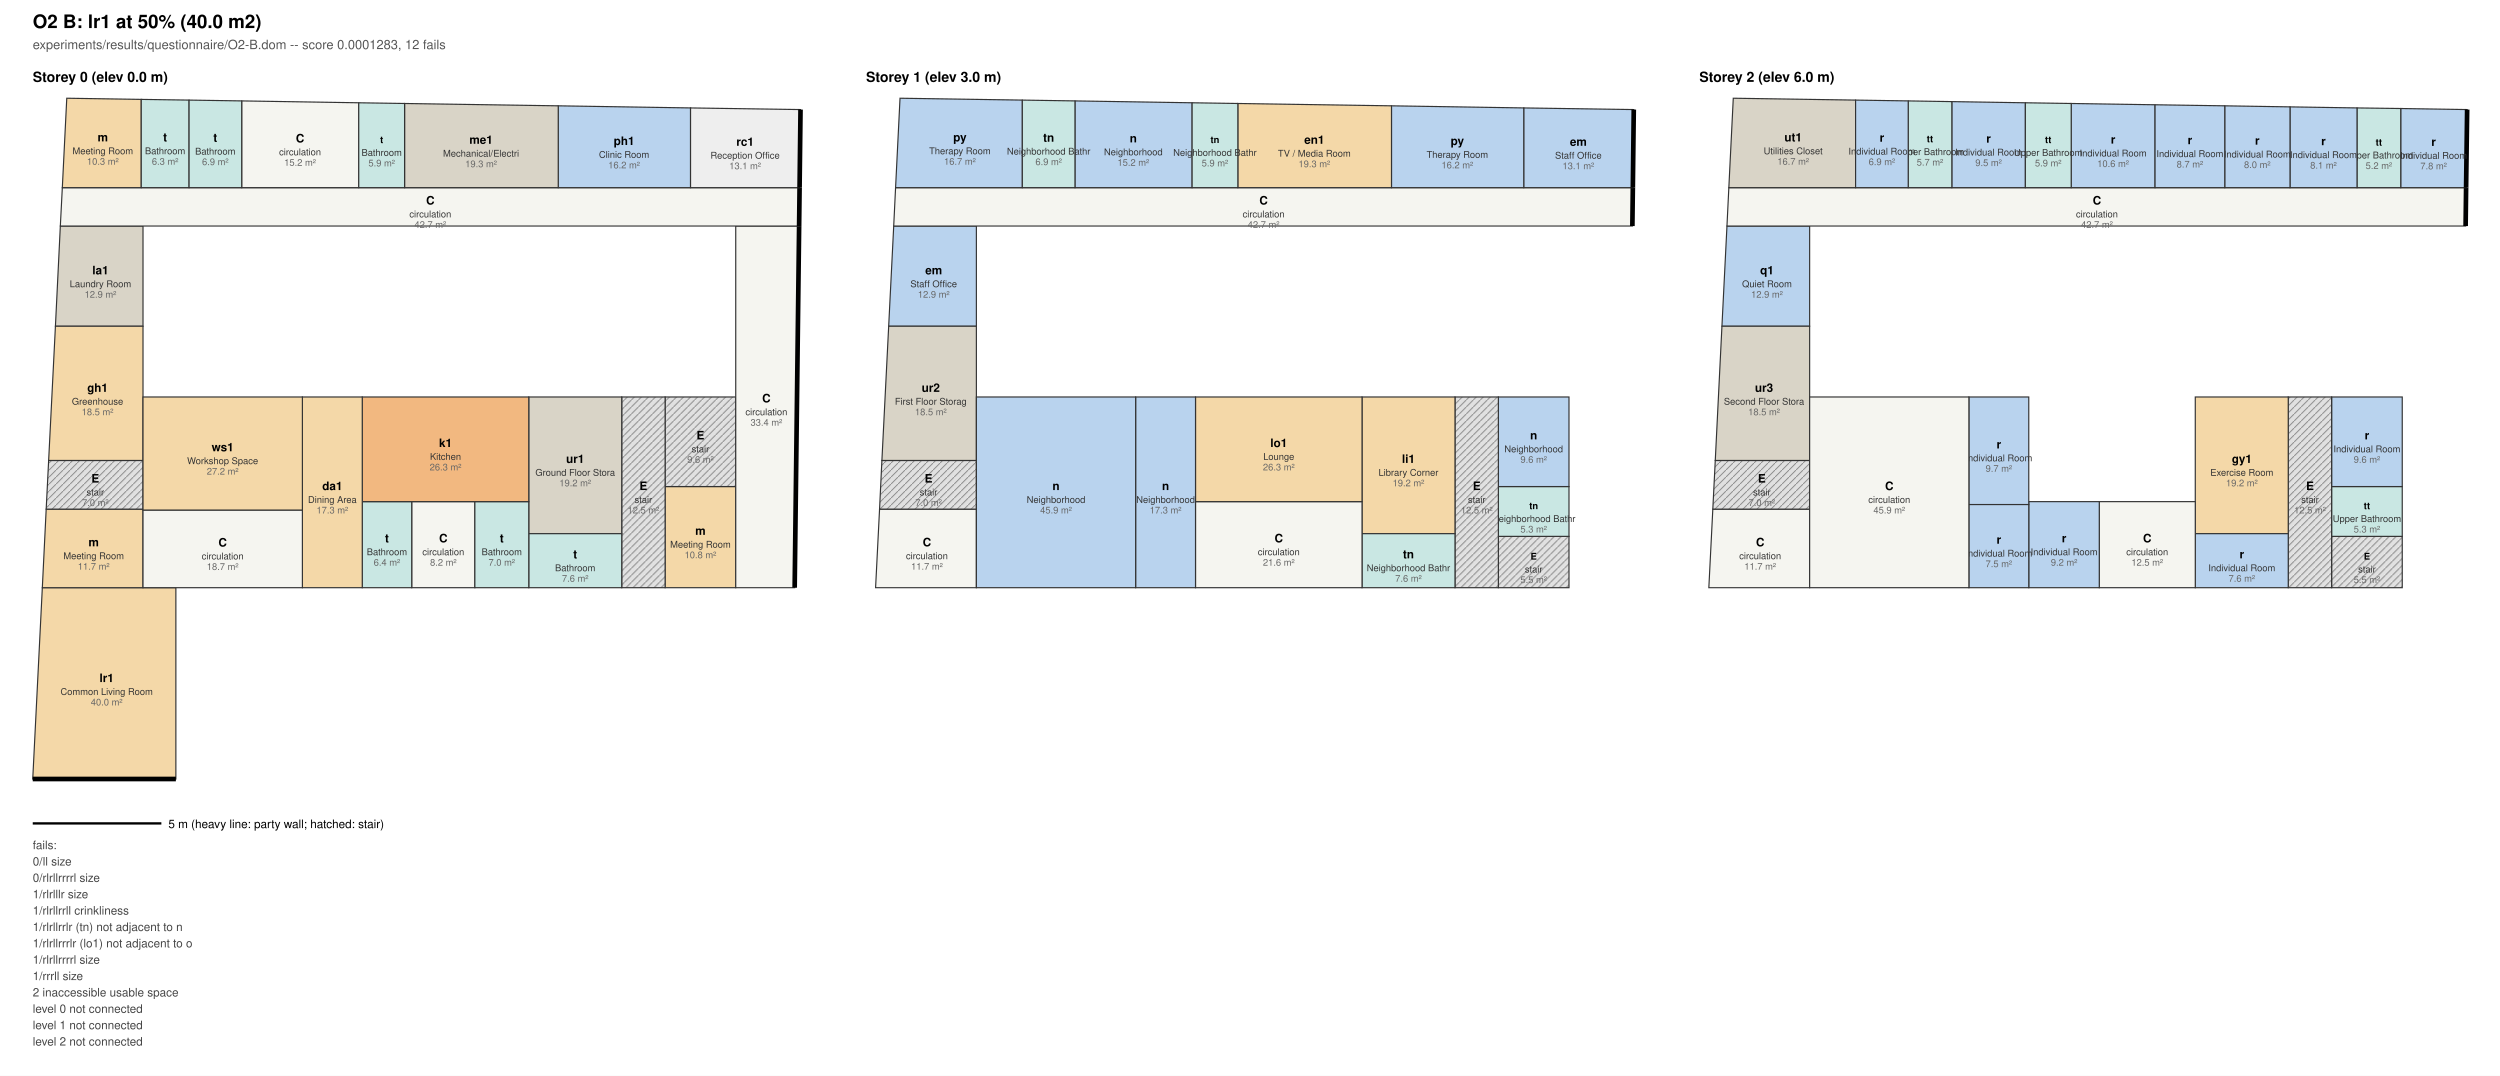
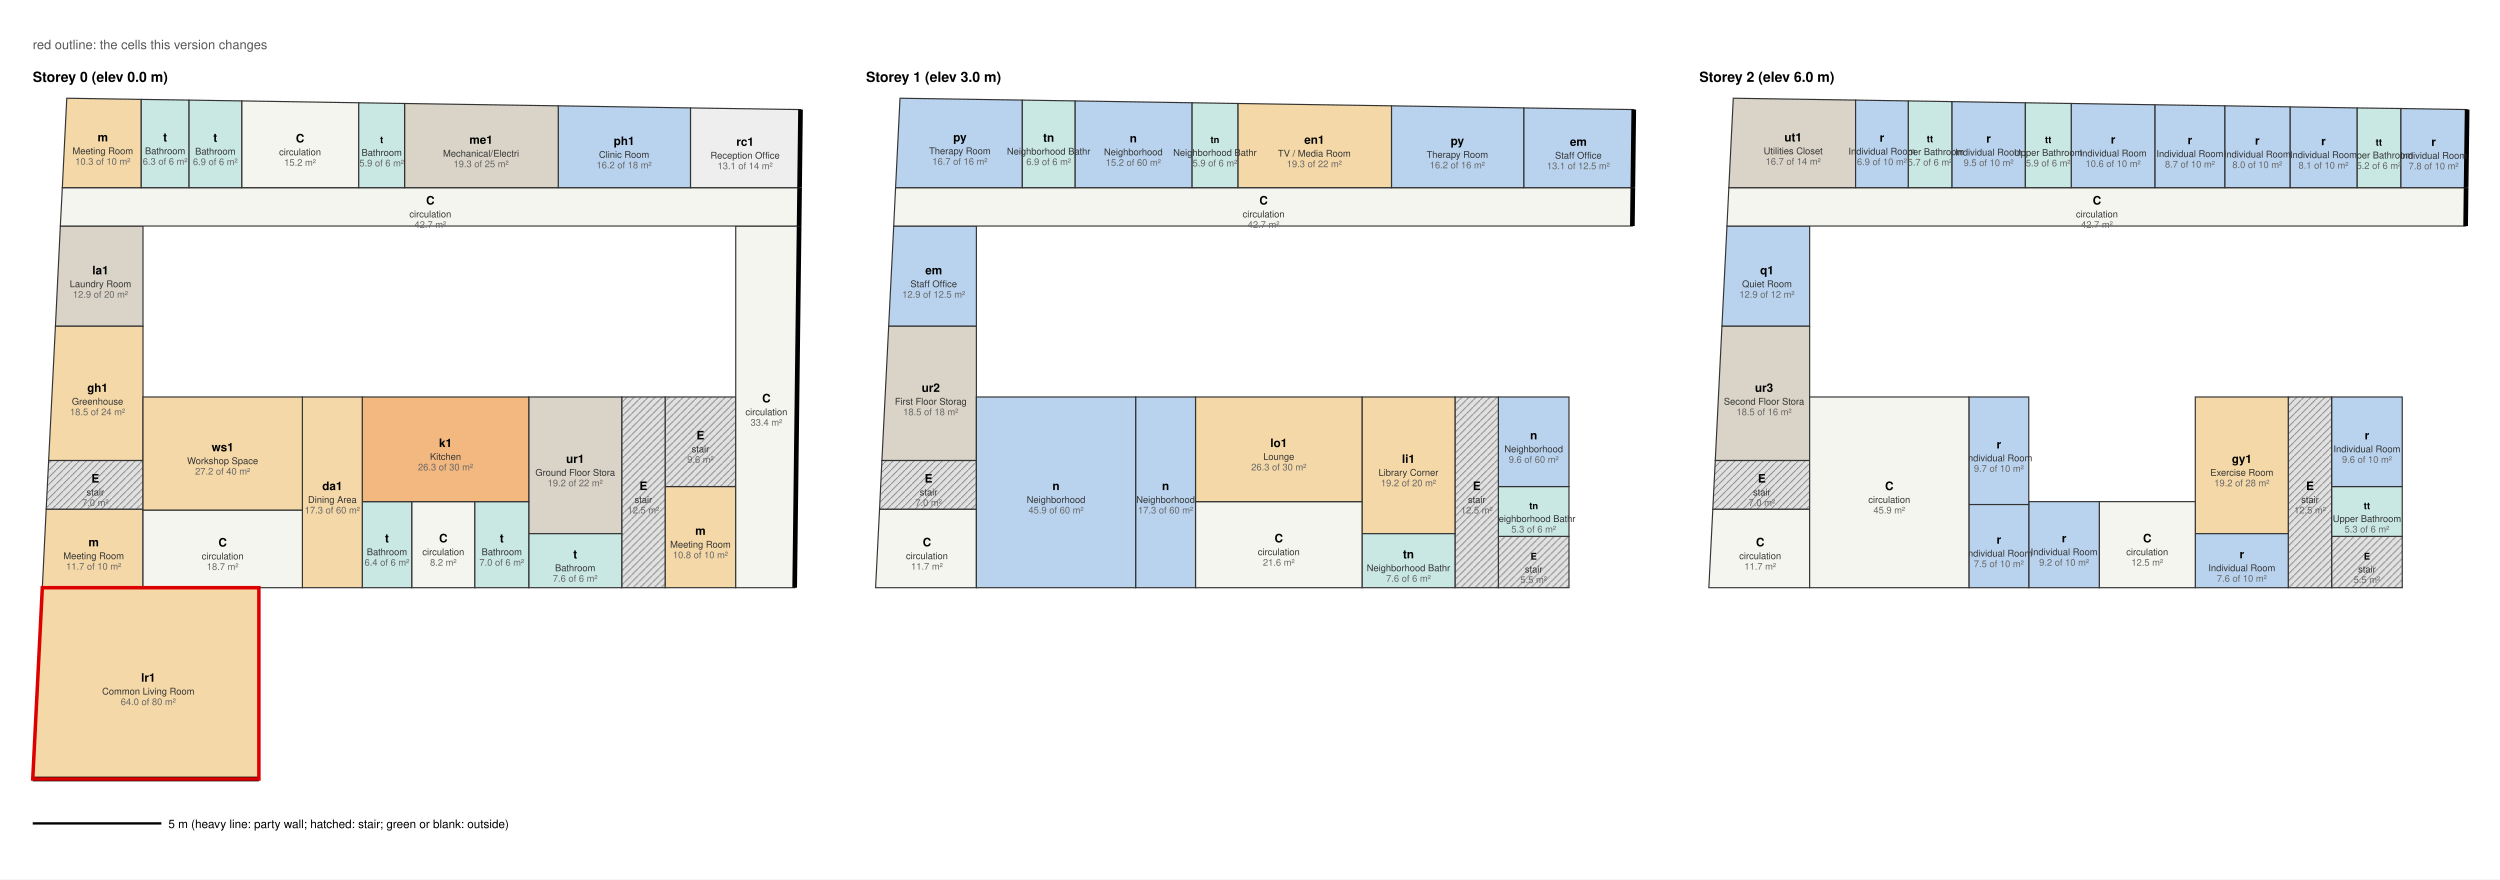
- <svg xmlns="http://www.w3.org/2000/svg" width="2138" height="920" viewBox="0 0 2138 920" font-family="Helvetica, Arial, sans-serif">
+ <svg xmlns="http://www.w3.org/2000/svg" width="2138" height="752" viewBox="0 0 2138 752" font-family="Helvetica, Arial, sans-serif">
  <defs>
    <pattern id="stair" width="6" height="6" patternUnits="userSpaceOnUse">
      <rect width="6" height="6" fill="#e0e0e0" />
      <path d="M0 6L6 0" stroke="#888" stroke-width="0.8" />
    </pattern>
  </defs>
  <rect width="100%" height="100%" fill="white" />
-   <text x="28.0" y="24" font-size="16" font-weight="bold">O2 B: lr1 at 50% (40.0 m2)</text>
-   <text x="28.0" y="42" font-size="11" fill="#555">experiments/results/questionnaire/O2-B.dom -- score 0.0001283, 12 fails</text>
+   <text x="28.0" y="24" font-size="16" font-weight="bold" />
+   <text x="28.0" y="42" font-size="11" fill="#555">red outline: the cells this version changes</text>
  <text x="28.0" y="70.0" font-size="12" font-weight="bold">Storey 0 (elev 0.0 m)</text>
-   <polygon points="28.0,666.2 150.4,666.2 150.4,502.6 36.2,502.6" fill="#f4d8a8" stroke="#333" stroke-width="1" />
-   <line x1="28.0" y1="666.2" x2="150.4" y2="666.2" stroke="#000" stroke-width="4" />
-   <text x="91.2" y="583.3" font-size="10" text-anchor="middle" font-weight="bold">lr1</text>
-   <text x="91.2" y="594.3" font-size="8" text-anchor="middle" fill="#333">Common Living Room</text>
-   <text x="91.2" y="603.3" font-size="8" text-anchor="middle" fill="#666">40.0 m²</text>
+   <polygon points="28.0,666.2 221.4,666.2 221.4,502.6 36.2,502.6" fill="#f4d8a8" stroke="#333" stroke-width="1" />
+   <line x1="28.0" y1="666.2" x2="221.4" y2="666.2" stroke="#000" stroke-width="4" />
+   <text x="126.8" y="583.0" font-size="10" text-anchor="middle" font-weight="bold">lr1</text>
+   <text x="126.8" y="594.0" font-size="8" text-anchor="middle" fill="#333">Common Living Room</text>
+   <text x="126.8" y="603.0" font-size="8" text-anchor="middle" fill="#666">64.0 of 80 m²</text>
  <polygon points="122.3,502.6 122.3,435.4 39.5,435.4 36.2,502.6" fill="#f4d8a8" stroke="#333" stroke-width="1" />
  <text x="80.1" y="467.2" font-size="10" text-anchor="middle" font-weight="bold">m</text>
  <text x="80.1" y="478.2" font-size="8" text-anchor="middle" fill="#333">Meeting Room</text>
-   <text x="80.1" y="487.2" font-size="8" text-anchor="middle" fill="#666">11.7 m²</text>
+   <text x="80.1" y="487.2" font-size="8" text-anchor="middle" fill="#666">11.7 of 10 m²</text>
  <polygon points="122.3,435.4 122.3,393.8 41.6,393.8 39.5,435.4" fill="url(#stair)" stroke="#333" stroke-width="1" />
  <text x="81.5" y="412.7" font-size="10" text-anchor="middle" font-weight="bold">E</text>
  <text x="81.5" y="423.7" font-size="8" text-anchor="middle" fill="#333">stair</text>
  <text x="81.5" y="432.7" font-size="8" text-anchor="middle" fill="#666">7.0 m²</text>
  <polygon points="51.6,193.3 47.4,279.0 122.3,279.0 122.3,193.3" fill="#d9d4c7" stroke="#333" stroke-width="1" />
  <text x="85.9" y="234.6" font-size="10" text-anchor="middle" font-weight="bold">la1</text>
  <text x="85.9" y="245.6" font-size="8" text-anchor="middle" fill="#333">Laundry Room</text>
-   <text x="85.9" y="254.6" font-size="8" text-anchor="middle" fill="#666">12.9 m²</text>
+   <text x="85.9" y="254.6" font-size="8" text-anchor="middle" fill="#666">12.9 of 20 m²</text>
  <polygon points="47.4,279.0 41.6,393.8 122.3,393.8 122.3,279.0" fill="#f4d8a8" stroke="#333" stroke-width="1" />
  <text x="83.4" y="335.1" font-size="10" text-anchor="middle" font-weight="bold">gh1</text>
  <text x="83.4" y="346.1" font-size="8" text-anchor="middle" fill="#333">Greenhouse</text>
-   <text x="83.4" y="355.1" font-size="8" text-anchor="middle" fill="#666">18.5 m²</text>
+   <text x="83.4" y="355.1" font-size="8" text-anchor="middle" fill="#666">18.5 of 24 m²</text>
  <polygon points="629.2,502.6 629.2,416.1 568.8,416.1 568.8,502.6" fill="#f4d8a8" stroke="#333" stroke-width="1" />
  <text x="599.0" y="457.4" font-size="10" text-anchor="middle" font-weight="bold">m</text>
  <text x="599.0" y="468.4" font-size="8" text-anchor="middle" fill="#333">Meeting Room</text>
-   <text x="599.0" y="477.4" font-size="8" text-anchor="middle" fill="#666">10.8 m²</text>
+   <text x="599.0" y="477.4" font-size="8" text-anchor="middle" fill="#666">10.8 of 10 m²</text>
  <polygon points="629.2,416.1 629.2,339.5 568.8,339.5 568.8,416.1" fill="url(#stair)" stroke="#333" stroke-width="1" />
  <text x="599.0" y="375.8" font-size="10" text-anchor="middle" font-weight="bold">E</text>
  <text x="599.0" y="386.8" font-size="8" text-anchor="middle" fill="#333">stair</text>
  <text x="599.0" y="395.8" font-size="8" text-anchor="middle" fill="#666">9.6 m²</text>
  <polygon points="568.8,339.5 531.7,339.5 531.7,502.6 568.8,502.6" fill="url(#stair)" stroke="#333" stroke-width="1" />
  <text x="550.2" y="419.1" font-size="10" text-anchor="middle" font-weight="bold">E</text>
  <text x="550.2" y="430.1" font-size="8" text-anchor="middle" fill="#333">stair</text>
  <text x="550.2" y="439.1" font-size="8" text-anchor="middle" fill="#666">12.5 m²</text>
  <polygon points="452.2,339.5 452.2,456.4 531.7,456.4 531.7,339.5" fill="#d9d4c7" stroke="#333" stroke-width="1" />
  <text x="491.9" y="395.9" font-size="10" text-anchor="middle" font-weight="bold">ur1</text>
  <text x="491.9" y="406.9" font-size="8" text-anchor="middle" fill="#333">Ground Floor Stora</text>
-   <text x="491.9" y="415.9" font-size="8" text-anchor="middle" fill="#666">19.2 m²</text>
+   <text x="491.9" y="415.9" font-size="8" text-anchor="middle" fill="#666">19.2 of 22 m²</text>
  <polygon points="452.2,502.6 531.7,502.6 531.7,456.4 452.2,456.4" fill="#c9e7e3" stroke="#333" stroke-width="1" />
  <text x="491.9" y="477.5" font-size="10" text-anchor="middle" font-weight="bold">t</text>
  <text x="491.9" y="488.5" font-size="8" text-anchor="middle" fill="#333">Bathroom</text>
-   <text x="491.9" y="497.5" font-size="8" text-anchor="middle" fill="#666">7.6 m²</text>
+   <text x="491.9" y="497.5" font-size="8" text-anchor="middle" fill="#666">7.6 of 6 m²</text>
  <polygon points="352.1,502.6 406.1,502.6 406.1,429.0 352.1,429.0" fill="#f5f5f0" stroke="#333" stroke-width="1" />
  <text x="379.1" y="463.8" font-size="10" text-anchor="middle" font-weight="bold">C</text>
  <text x="379.1" y="474.8" font-size="8" text-anchor="middle" fill="#333">circulation</text>
  <text x="379.1" y="483.8" font-size="8" text-anchor="middle" fill="#666">8.2 m²</text>
  <polygon points="406.1,502.6 452.2,502.6 452.2,429.0 406.1,429.0" fill="#c9e7e3" stroke="#333" stroke-width="1" />
  <text x="429.1" y="463.8" font-size="10" text-anchor="middle" font-weight="bold">t</text>
  <text x="429.1" y="474.8" font-size="8" text-anchor="middle" fill="#333">Bathroom</text>
-   <text x="429.1" y="483.8" font-size="8" text-anchor="middle" fill="#666">7.0 m²</text>
+   <text x="429.1" y="483.8" font-size="8" text-anchor="middle" fill="#666">7.0 of 6 m²</text>
  <polygon points="309.8,429.0 309.8,502.6 352.1,502.6 352.1,429.0" fill="#c9e7e3" stroke="#333" stroke-width="1" />
  <text x="330.9" y="463.8" font-size="10" text-anchor="middle" font-weight="bold">t</text>
  <text x="330.9" y="474.8" font-size="8" text-anchor="middle" fill="#333">Bathroom</text>
-   <text x="330.9" y="483.8" font-size="8" text-anchor="middle" fill="#666">6.4 m²</text>
+   <text x="330.9" y="483.8" font-size="8" text-anchor="middle" fill="#666">6.4 of 6 m²</text>
  <polygon points="452.2,429.0 452.2,339.5 309.8,339.5 309.8,429.0" fill="#f2b880" stroke="#333" stroke-width="1" />
  <text x="381.0" y="382.3" font-size="10" text-anchor="middle" font-weight="bold">k1</text>
  <text x="381.0" y="393.3" font-size="8" text-anchor="middle" fill="#333">Kitchen</text>
-   <text x="381.0" y="402.3" font-size="8" text-anchor="middle" fill="#666">26.3 m²</text>
+   <text x="381.0" y="402.3" font-size="8" text-anchor="middle" fill="#666">26.3 of 30 m²</text>
  <polygon points="258.6,339.5 258.6,502.6 309.8,502.6 309.8,339.5" fill="#f4d8a8" stroke="#333" stroke-width="1" />
  <text x="284.2" y="419.1" font-size="10" text-anchor="middle" font-weight="bold">da1</text>
  <text x="284.2" y="430.1" font-size="8" text-anchor="middle" fill="#333">Dining Area</text>
-   <text x="284.2" y="439.1" font-size="8" text-anchor="middle" fill="#666">17.3 m²</text>
+   <text x="284.2" y="439.1" font-size="8" text-anchor="middle" fill="#666">17.3 of 60 m²</text>
  <polygon points="258.6,502.6 258.6,436.2 122.3,436.2 122.3,502.6" fill="#f5f5f0" stroke="#333" stroke-width="1" />
  <text x="190.4" y="467.4" font-size="10" text-anchor="middle" font-weight="bold">C</text>
  <text x="190.4" y="478.4" font-size="8" text-anchor="middle" fill="#333">circulation</text>
  <text x="190.4" y="487.4" font-size="8" text-anchor="middle" fill="#666">18.7 m²</text>
  <polygon points="258.6,436.2 258.6,339.5 122.3,339.5 122.3,436.2" fill="#f4d8a8" stroke="#333" stroke-width="1" />
  <text x="190.4" y="385.9" font-size="10" text-anchor="middle" font-weight="bold">ws1</text>
  <text x="190.4" y="396.9" font-size="8" text-anchor="middle" fill="#333">Workshop Space</text>
-   <text x="190.4" y="405.9" font-size="8" text-anchor="middle" fill="#666">27.2 m²</text>
+   <text x="190.4" y="405.9" font-size="8" text-anchor="middle" fill="#666">27.2 of 40 m²</text>
  <polygon points="629.2,502.6 679.6,502.6 683.4,193.3 629.2,193.3" fill="#f5f5f0" stroke="#333" stroke-width="1" />
  <line x1="679.6" y1="502.6" x2="683.4" y2="193.3" stroke="#000" stroke-width="4" />
  <text x="655.4" y="344.1" font-size="10" text-anchor="middle" font-weight="bold">C</text>
  <text x="655.4" y="355.1" font-size="8" text-anchor="middle" fill="#333">circulation</text>
  <text x="655.4" y="364.1" font-size="8" text-anchor="middle" fill="#666">33.4 m²</text>
  <polygon points="683.4,193.3 683.8,160.5 53.3,160.5 51.6,193.3" fill="#f5f5f0" stroke="#333" stroke-width="1" />
  <line x1="683.4" y1="193.3" x2="683.8" y2="160.5" stroke="#000" stroke-width="4" />
  <text x="368.0" y="174.9" font-size="10" text-anchor="middle" font-weight="bold">C</text>
  <text x="368.0" y="185.9" font-size="8" text-anchor="middle" fill="#333">circulation</text>
  <text x="368.0" y="194.9" font-size="8" text-anchor="middle" fill="#666">42.7 m²</text>
  <polygon points="306.8,87.9 206.7,86.3 206.7,160.5 306.8,160.5" fill="#f5f5f0" stroke="#333" stroke-width="1" />
  <text x="256.6" y="121.8" font-size="10" text-anchor="middle" font-weight="bold">C</text>
  <text x="256.6" y="132.8" font-size="8" text-anchor="middle" fill="#333">circulation</text>
  <text x="256.6" y="141.8" font-size="8" text-anchor="middle" fill="#666">15.2 m²</text>
  <polygon points="53.3,160.5 120.8,160.5 120.8,85.0 57.1,84.0" fill="#f4d8a8" stroke="#333" stroke-width="1" />
  <text x="87.9" y="120.9" font-size="10" text-anchor="middle" font-weight="bold">m</text>
  <text x="87.9" y="131.9" font-size="8" text-anchor="middle" fill="#333">Meeting Room</text>
-   <text x="87.9" y="140.9" font-size="8" text-anchor="middle" fill="#666">10.3 m²</text>
+   <text x="87.9" y="140.9" font-size="8" text-anchor="middle" fill="#666">10.3 of 10 m²</text>
  <polygon points="120.8,160.5 161.7,160.5 161.7,85.6 120.8,85.0" fill="#c9e7e3" stroke="#333" stroke-width="1" />
  <text x="141.2" y="120.9" font-size="10" text-anchor="middle" font-weight="bold">t</text>
  <text x="141.2" y="131.9" font-size="8" text-anchor="middle" fill="#333">Bathroom</text>
-   <text x="141.2" y="140.9" font-size="8" text-anchor="middle" fill="#666">6.3 m²</text>
+   <text x="141.2" y="140.9" font-size="8" text-anchor="middle" fill="#666">6.3 of 6 m²</text>
  <polygon points="161.7,160.5 206.7,160.5 206.7,86.3 161.7,85.6" fill="#c9e7e3" stroke="#333" stroke-width="1" />
  <text x="184.1" y="121.2" font-size="10" text-anchor="middle" font-weight="bold">t</text>
  <text x="184.1" y="132.2" font-size="8" text-anchor="middle" fill="#333">Bathroom</text>
-   <text x="184.1" y="141.2" font-size="8" text-anchor="middle" fill="#666">6.9 m²</text>
+   <text x="184.1" y="141.2" font-size="8" text-anchor="middle" fill="#666">6.9 of 6 m²</text>
  <polygon points="684.6,93.7 590.5,92.3 590.5,160.5 683.8,160.5" fill="#eeeeee" stroke="#333" stroke-width="1" />
  <line x1="683.8" y1="160.5" x2="684.6" y2="93.7" stroke="#000" stroke-width="4" />
  <text x="637.2" y="124.7" font-size="10" text-anchor="middle" font-weight="bold">rc1</text>
  <text x="637.2" y="135.7" font-size="8" text-anchor="middle" fill="#333">Reception Office</text>
-   <text x="637.2" y="144.7" font-size="8" text-anchor="middle" fill="#666">13.1 m²</text>
+   <text x="637.2" y="144.7" font-size="8" text-anchor="middle" fill="#666">13.1 of 14 m²</text>
  <polygon points="590.5,92.3 477.4,90.5 477.4,160.5 590.5,160.5" fill="#b9d3ee" stroke="#333" stroke-width="1" />
  <text x="533.7" y="124.0" font-size="10" text-anchor="middle" font-weight="bold">ph1</text>
  <text x="533.7" y="135.0" font-size="8" text-anchor="middle" fill="#333">Clinic Room</text>
-   <text x="533.7" y="144.0" font-size="8" text-anchor="middle" fill="#666">16.2 m²</text>
+   <text x="533.7" y="144.0" font-size="8" text-anchor="middle" fill="#666">16.2 of 18 m²</text>
  <polygon points="346.0,160.5 477.4,160.5 477.4,90.5 346.0,88.5" fill="#d9d4c7" stroke="#333" stroke-width="1" />
  <text x="411.4" y="123.0" font-size="10" text-anchor="middle" font-weight="bold">me1</text>
  <text x="411.4" y="134.0" font-size="8" text-anchor="middle" fill="#333">Mechanical/Electri</text>
-   <text x="411.4" y="143.0" font-size="8" text-anchor="middle" fill="#666">19.3 m²</text>
+   <text x="411.4" y="143.0" font-size="8" text-anchor="middle" fill="#666">19.3 of 25 m²</text>
  <polygon points="346.0,88.5 306.8,87.9 306.8,160.5 346.0,160.5" fill="#c9e7e3" stroke="#333" stroke-width="1" />
  <text x="326.4" y="122.3" font-size="8" text-anchor="middle" font-weight="bold">t</text>
  <text x="326.4" y="133.3" font-size="8" text-anchor="middle" fill="#333">Bathroom</text>
-   <text x="326.4" y="142.3" font-size="8" text-anchor="middle" fill="#666">5.9 m²</text>
+   <text x="326.4" y="142.3" font-size="8" text-anchor="middle" fill="#666">5.9 of 6 m²</text>
  <text x="740.617" y="70.0" font-size="12" font-weight="bold">Storey 1 (elev 3.0 m)</text>
  <polygon points="835.0,502.6 835.0,435.4 752.2,435.4 748.8,502.6" fill="#f5f5f0" stroke="#333" stroke-width="1" />
  <text x="792.7" y="467.2" font-size="10" text-anchor="middle" font-weight="bold">C</text>
  <text x="792.7" y="478.2" font-size="8" text-anchor="middle" fill="#333">circulation</text>
  <text x="792.7" y="487.2" font-size="8" text-anchor="middle" fill="#666">11.7 m²</text>
  <polygon points="835.0,435.4 835.0,393.8 754.2,393.8 752.2,435.4" fill="url(#stair)" stroke="#333" stroke-width="1" />
  <text x="794.1" y="412.7" font-size="10" text-anchor="middle" font-weight="bold">E</text>
  <text x="794.1" y="423.7" font-size="8" text-anchor="middle" fill="#333">stair</text>
  <text x="794.1" y="432.7" font-size="8" text-anchor="middle" fill="#666">7.0 m²</text>
  <polygon points="764.3,193.3 760.0,279.0 835.0,279.0 835.0,193.3" fill="#b9d3ee" stroke="#333" stroke-width="1" />
  <text x="798.5" y="234.6" font-size="10" text-anchor="middle" font-weight="bold">em</text>
  <text x="798.5" y="245.6" font-size="8" text-anchor="middle" fill="#333">Staff Office</text>
-   <text x="798.5" y="254.6" font-size="8" text-anchor="middle" fill="#666">12.9 m²</text>
+   <text x="798.5" y="254.6" font-size="8" text-anchor="middle" fill="#666">12.9 of 12.5 m²</text>
  <polygon points="760.0,279.0 754.2,393.8 835.0,393.8 835.0,279.0" fill="#d9d4c7" stroke="#333" stroke-width="1" />
  <text x="796.0" y="335.1" font-size="10" text-anchor="middle" font-weight="bold">ur2</text>
  <text x="796.0" y="346.1" font-size="8" text-anchor="middle" fill="#333">First Floor Storag</text>
-   <text x="796.0" y="355.1" font-size="8" text-anchor="middle" fill="#666">18.5 m²</text>
+   <text x="796.0" y="355.1" font-size="8" text-anchor="middle" fill="#666">18.5 of 18 m²</text>
  <polygon points="1341.8,502.6 1341.8,458.7 1281.4,458.7 1281.4,502.6" fill="url(#stair)" stroke="#333" stroke-width="1" />
  <text x="1311.6" y="478.6" font-size="8" text-anchor="middle" font-weight="bold">E</text>
  <text x="1311.6" y="489.6" font-size="8" text-anchor="middle" fill="#333">stair</text>
  <text x="1311.6" y="498.6" font-size="8" text-anchor="middle" fill="#666">5.5 m²</text>
  <polygon points="1341.8,458.7 1341.8,416.1 1281.4,416.1 1281.4,458.7" fill="#c9e7e3" stroke="#333" stroke-width="1" />
  <text x="1311.6" y="435.4" font-size="8" text-anchor="middle" font-weight="bold">tn</text>
  <text x="1311.6" y="446.4" font-size="8" text-anchor="middle" fill="#333">Neighborhood Bathr</text>
-   <text x="1311.6" y="455.4" font-size="8" text-anchor="middle" fill="#666">5.3 m²</text>
+   <text x="1311.6" y="455.4" font-size="8" text-anchor="middle" fill="#666">5.3 of 6 m²</text>
  <polygon points="1341.8,416.1 1341.8,339.5 1281.4,339.5 1281.4,416.1" fill="#b9d3ee" stroke="#333" stroke-width="1" />
  <text x="1311.6" y="375.8" font-size="10" text-anchor="middle" font-weight="bold">n</text>
  <text x="1311.6" y="386.8" font-size="8" text-anchor="middle" fill="#333">Neighborhood</text>
-   <text x="1311.6" y="395.8" font-size="8" text-anchor="middle" fill="#666">9.6 m²</text>
+   <text x="1311.6" y="395.8" font-size="8" text-anchor="middle" fill="#666">9.6 of 60 m²</text>
  <polygon points="1281.4,339.5 1244.3,339.5 1244.3,502.6 1281.4,502.6" fill="url(#stair)" stroke="#333" stroke-width="1" />
  <text x="1262.9" y="419.1" font-size="10" text-anchor="middle" font-weight="bold">E</text>
  <text x="1262.9" y="430.1" font-size="8" text-anchor="middle" fill="#333">stair</text>
  <text x="1262.9" y="439.1" font-size="8" text-anchor="middle" fill="#666">12.5 m²</text>
  <polygon points="1164.8,339.5 1164.8,456.4 1244.3,456.4 1244.3,339.5" fill="#f4d8a8" stroke="#333" stroke-width="1" />
  <text x="1204.5" y="395.9" font-size="10" text-anchor="middle" font-weight="bold">li1</text>
  <text x="1204.5" y="406.9" font-size="8" text-anchor="middle" fill="#333">Library Corner</text>
-   <text x="1204.5" y="415.9" font-size="8" text-anchor="middle" fill="#666">19.2 m²</text>
+   <text x="1204.5" y="415.9" font-size="8" text-anchor="middle" fill="#666">19.2 of 20 m²</text>
  <polygon points="1164.8,502.6 1244.3,502.6 1244.3,456.4 1164.8,456.4" fill="#c9e7e3" stroke="#333" stroke-width="1" />
  <text x="1204.5" y="477.5" font-size="10" text-anchor="middle" font-weight="bold">tn</text>
  <text x="1204.5" y="488.5" font-size="8" text-anchor="middle" fill="#333">Neighborhood Bathr</text>
-   <text x="1204.5" y="497.5" font-size="8" text-anchor="middle" fill="#666">7.6 m²</text>
+   <text x="1204.5" y="497.5" font-size="8" text-anchor="middle" fill="#666">7.6 of 6 m²</text>
  <polygon points="1164.8,429.0 1022.4,429.0 1022.4,502.6 1164.8,502.6" fill="#f5f5f0" stroke="#333" stroke-width="1" />
  <text x="1093.6" y="463.8" font-size="10" text-anchor="middle" font-weight="bold">C</text>
  <text x="1093.6" y="474.8" font-size="8" text-anchor="middle" fill="#333">circulation</text>
  <text x="1093.6" y="483.8" font-size="8" text-anchor="middle" fill="#666">21.6 m²</text>
  <polygon points="1164.8,429.0 1164.8,339.5 1022.4,339.5 1022.4,429.0" fill="#f4d8a8" stroke="#333" stroke-width="1" />
  <text x="1093.6" y="382.3" font-size="10" text-anchor="middle" font-weight="bold">lo1</text>
  <text x="1093.6" y="393.3" font-size="8" text-anchor="middle" fill="#333">Lounge</text>
-   <text x="1093.6" y="402.3" font-size="8" text-anchor="middle" fill="#666">26.3 m²</text>
+   <text x="1093.6" y="402.3" font-size="8" text-anchor="middle" fill="#666">26.3 of 30 m²</text>
  <polygon points="971.2,339.5 971.2,502.6 1022.4,502.6 1022.4,339.5" fill="#b9d3ee" stroke="#333" stroke-width="1" />
  <text x="996.8" y="419.1" font-size="10" text-anchor="middle" font-weight="bold">n</text>
  <text x="996.8" y="430.1" font-size="8" text-anchor="middle" fill="#333">Neighborhood</text>
-   <text x="996.8" y="439.1" font-size="8" text-anchor="middle" fill="#666">17.3 m²</text>
+   <text x="996.8" y="439.1" font-size="8" text-anchor="middle" fill="#666">17.3 of 60 m²</text>
  <polygon points="971.2,502.6 971.2,339.5 835.0,339.5 835.0,502.6" fill="#b9d3ee" stroke="#333" stroke-width="1" />
  <text x="903.1" y="419.1" font-size="10" text-anchor="middle" font-weight="bold">n</text>
  <text x="903.1" y="430.1" font-size="8" text-anchor="middle" fill="#333">Neighborhood</text>
-   <text x="903.1" y="439.1" font-size="8" text-anchor="middle" fill="#666">45.9 m²</text>
+   <text x="903.1" y="439.1" font-size="8" text-anchor="middle" fill="#666">45.9 of 60 m²</text>
  <polygon points="1396.0,193.3 1396.4,160.5 765.9,160.5 764.3,193.3" fill="#f5f5f0" stroke="#333" stroke-width="1" />
  <line x1="1396.0" y1="193.3" x2="1396.4" y2="160.5" stroke="#000" stroke-width="4" />
  <text x="1080.6" y="174.9" font-size="10" text-anchor="middle" font-weight="bold">C</text>
  <text x="1080.6" y="185.9" font-size="8" text-anchor="middle" fill="#333">circulation</text>
  <text x="1080.6" y="194.9" font-size="8" text-anchor="middle" fill="#666">42.7 m²</text>
  <polygon points="1019.5,87.9 919.3,86.3 919.3,160.5 1019.5,160.5" fill="#b9d3ee" stroke="#333" stroke-width="1" />
  <text x="969.2" y="121.8" font-size="10" text-anchor="middle" font-weight="bold">n</text>
  <text x="969.2" y="132.8" font-size="8" text-anchor="middle" fill="#333">Neighborhood</text>
-   <text x="969.2" y="141.8" font-size="8" text-anchor="middle" fill="#666">15.2 m²</text>
+   <text x="969.2" y="141.8" font-size="8" text-anchor="middle" fill="#666">15.2 of 60 m²</text>
  <polygon points="765.9,160.5 874.3,160.5 874.3,85.6 769.7,84.0" fill="#b9d3ee" stroke="#333" stroke-width="1" />
  <text x="820.9" y="120.9" font-size="10" text-anchor="middle" font-weight="bold">py</text>
  <text x="820.9" y="131.9" font-size="8" text-anchor="middle" fill="#333">Therapy Room</text>
-   <text x="820.9" y="140.9" font-size="8" text-anchor="middle" fill="#666">16.7 m²</text>
+   <text x="820.9" y="140.9" font-size="8" text-anchor="middle" fill="#666">16.7 of 16 m²</text>
  <polygon points="874.3,160.5 919.3,160.5 919.3,86.3 874.3,85.6" fill="#c9e7e3" stroke="#333" stroke-width="1" />
  <text x="896.8" y="121.2" font-size="10" text-anchor="middle" font-weight="bold">tn</text>
  <text x="896.8" y="132.2" font-size="8" text-anchor="middle" fill="#333">Neighborhood Bathr</text>
-   <text x="896.8" y="141.2" font-size="8" text-anchor="middle" fill="#666">6.9 m²</text>
+   <text x="896.8" y="141.2" font-size="8" text-anchor="middle" fill="#666">6.9 of 6 m²</text>
  <polygon points="1397.2,93.7 1303.1,92.3 1303.1,160.5 1396.4,160.5" fill="#b9d3ee" stroke="#333" stroke-width="1" />
  <line x1="1396.4" y1="160.5" x2="1397.2" y2="93.7" stroke="#000" stroke-width="4" />
  <text x="1349.8" y="124.7" font-size="10" text-anchor="middle" font-weight="bold">em</text>
  <text x="1349.8" y="135.7" font-size="8" text-anchor="middle" fill="#333">Staff Office</text>
-   <text x="1349.8" y="144.7" font-size="8" text-anchor="middle" fill="#666">13.1 m²</text>
+   <text x="1349.8" y="144.7" font-size="8" text-anchor="middle" fill="#666">13.1 of 12.5 m²</text>
  <polygon points="1303.1,92.3 1190.0,90.5 1190.0,160.5 1303.1,160.5" fill="#b9d3ee" stroke="#333" stroke-width="1" />
  <text x="1246.3" y="124.0" font-size="10" text-anchor="middle" font-weight="bold">py</text>
  <text x="1246.3" y="135.0" font-size="8" text-anchor="middle" fill="#333">Therapy Room</text>
-   <text x="1246.3" y="144.0" font-size="8" text-anchor="middle" fill="#666">16.2 m²</text>
+   <text x="1246.3" y="144.0" font-size="8" text-anchor="middle" fill="#666">16.2 of 16 m²</text>
  <polygon points="1058.6,160.5 1190.0,160.5 1190.0,90.5 1058.6,88.5" fill="#f4d8a8" stroke="#333" stroke-width="1" />
  <text x="1124.0" y="123.0" font-size="10" text-anchor="middle" font-weight="bold">en1</text>
  <text x="1124.0" y="134.0" font-size="8" text-anchor="middle" fill="#333">TV / Media Room</text>
-   <text x="1124.0" y="143.0" font-size="8" text-anchor="middle" fill="#666">19.3 m²</text>
+   <text x="1124.0" y="143.0" font-size="8" text-anchor="middle" fill="#666">19.3 of 22 m²</text>
  <polygon points="1058.6,88.5 1019.5,87.9 1019.5,160.5 1058.6,160.5" fill="#c9e7e3" stroke="#333" stroke-width="1" />
  <text x="1039.0" y="122.3" font-size="8" text-anchor="middle" font-weight="bold">tn</text>
  <text x="1039.0" y="133.3" font-size="8" text-anchor="middle" fill="#333">Neighborhood Bathr</text>
-   <text x="1039.0" y="142.3" font-size="8" text-anchor="middle" fill="#666">5.9 m²</text>
+   <text x="1039.0" y="142.3" font-size="8" text-anchor="middle" fill="#666">5.9 of 6 m²</text>
  <text x="1453.234" y="70.0" font-size="12" font-weight="bold">Storey 2 (elev 6.0 m)</text>
  <polygon points="1547.6,502.6 1547.6,435.4 1464.8,435.4 1461.4,502.6" fill="#f5f5f0" stroke="#333" stroke-width="1" />
  <text x="1505.3" y="467.2" font-size="10" text-anchor="middle" font-weight="bold">C</text>
  <text x="1505.3" y="478.2" font-size="8" text-anchor="middle" fill="#333">circulation</text>
  <text x="1505.3" y="487.2" font-size="8" text-anchor="middle" fill="#666">11.7 m²</text>
  <polygon points="1547.6,435.4 1547.6,393.8 1466.9,393.8 1464.8,435.4" fill="url(#stair)" stroke="#333" stroke-width="1" />
  <text x="1506.7" y="412.7" font-size="10" text-anchor="middle" font-weight="bold">E</text>
  <text x="1506.7" y="423.7" font-size="8" text-anchor="middle" fill="#333">stair</text>
  <text x="1506.7" y="432.7" font-size="8" text-anchor="middle" fill="#666">7.0 m²</text>
  <polygon points="1476.9,193.3 1472.6,279.0 1547.6,279.0 1547.6,193.3" fill="#b9d3ee" stroke="#333" stroke-width="1" />
  <text x="1511.1" y="234.6" font-size="10" text-anchor="middle" font-weight="bold">q1</text>
  <text x="1511.1" y="245.6" font-size="8" text-anchor="middle" fill="#333">Quiet Room</text>
-   <text x="1511.1" y="254.6" font-size="8" text-anchor="middle" fill="#666">12.9 m²</text>
+   <text x="1511.1" y="254.6" font-size="8" text-anchor="middle" fill="#666">12.9 of 12 m²</text>
  <polygon points="1472.6,279.0 1466.9,393.8 1547.6,393.8 1547.6,279.0" fill="#d9d4c7" stroke="#333" stroke-width="1" />
  <text x="1508.6" y="335.1" font-size="10" text-anchor="middle" font-weight="bold">ur3</text>
  <text x="1508.6" y="346.1" font-size="8" text-anchor="middle" fill="#333">Second Floor Stora</text>
-   <text x="1508.6" y="355.1" font-size="8" text-anchor="middle" fill="#666">18.5 m²</text>
+   <text x="1508.6" y="355.1" font-size="8" text-anchor="middle" fill="#666">18.5 of 16 m²</text>
  <polygon points="2054.4,502.6 2054.4,458.7 1994.0,458.7 1994.0,502.6" fill="url(#stair)" stroke="#333" stroke-width="1" />
  <text x="2024.2" y="478.6" font-size="8" text-anchor="middle" font-weight="bold">E</text>
  <text x="2024.2" y="489.6" font-size="8" text-anchor="middle" fill="#333">stair</text>
  <text x="2024.2" y="498.6" font-size="8" text-anchor="middle" fill="#666">5.5 m²</text>
  <polygon points="2054.4,458.7 2054.4,416.1 1994.0,416.1 1994.0,458.7" fill="#c9e7e3" stroke="#333" stroke-width="1" />
  <text x="2024.2" y="435.4" font-size="8" text-anchor="middle" font-weight="bold">tt</text>
  <text x="2024.2" y="446.4" font-size="8" text-anchor="middle" fill="#333">Upper Bathroom</text>
-   <text x="2024.2" y="455.4" font-size="8" text-anchor="middle" fill="#666">5.3 m²</text>
+   <text x="2024.2" y="455.4" font-size="8" text-anchor="middle" fill="#666">5.3 of 6 m²</text>
  <polygon points="2054.4,416.1 2054.4,339.5 1994.0,339.5 1994.0,416.1" fill="#b9d3ee" stroke="#333" stroke-width="1" />
  <text x="2024.2" y="375.8" font-size="10" text-anchor="middle" font-weight="bold">r</text>
  <text x="2024.2" y="386.8" font-size="8" text-anchor="middle" fill="#333">Individual Room</text>
-   <text x="2024.2" y="395.8" font-size="8" text-anchor="middle" fill="#666">9.6 m²</text>
+   <text x="2024.2" y="395.8" font-size="8" text-anchor="middle" fill="#666">9.6 of 10 m²</text>
  <polygon points="1994.0,339.5 1956.9,339.5 1956.9,502.6 1994.0,502.6" fill="url(#stair)" stroke="#333" stroke-width="1" />
  <text x="1975.5" y="419.1" font-size="10" text-anchor="middle" font-weight="bold">E</text>
  <text x="1975.5" y="430.1" font-size="8" text-anchor="middle" fill="#333">stair</text>
  <text x="1975.5" y="439.1" font-size="8" text-anchor="middle" fill="#666">12.5 m²</text>
  <polygon points="1877.4,339.5 1877.4,456.4 1956.9,456.4 1956.9,339.5" fill="#f4d8a8" stroke="#333" stroke-width="1" />
  <text x="1917.2" y="395.9" font-size="10" text-anchor="middle" font-weight="bold">gy1</text>
  <text x="1917.2" y="406.9" font-size="8" text-anchor="middle" fill="#333">Exercise Room</text>
-   <text x="1917.2" y="415.9" font-size="8" text-anchor="middle" fill="#666">19.2 m²</text>
+   <text x="1917.2" y="415.9" font-size="8" text-anchor="middle" fill="#666">19.2 of 28 m²</text>
  <polygon points="1877.4,502.6 1956.9,502.6 1956.9,456.4 1877.4,456.4" fill="#b9d3ee" stroke="#333" stroke-width="1" />
  <text x="1917.2" y="477.5" font-size="10" text-anchor="middle" font-weight="bold">r</text>
  <text x="1917.2" y="488.5" font-size="8" text-anchor="middle" fill="#333">Individual Room</text>
-   <text x="1917.2" y="497.5" font-size="8" text-anchor="middle" fill="#666">7.6 m²</text>
+   <text x="1917.2" y="497.5" font-size="8" text-anchor="middle" fill="#666">7.6 of 10 m²</text>
  <polygon points="1877.4,429.0 1795.3,429.0 1795.3,502.6 1877.4,502.6" fill="#f5f5f0" stroke="#333" stroke-width="1" />
  <text x="1836.3" y="463.8" font-size="10" text-anchor="middle" font-weight="bold">C</text>
  <text x="1836.3" y="474.8" font-size="8" text-anchor="middle" fill="#333">circulation</text>
  <text x="1836.3" y="483.8" font-size="8" text-anchor="middle" fill="#666">12.5 m²</text>
  <polygon points="1795.3,429.0 1735.0,429.0 1735.0,502.6 1795.3,502.6" fill="#b9d3ee" stroke="#333" stroke-width="1" />
  <text x="1765.2" y="463.8" font-size="10" text-anchor="middle" font-weight="bold">r</text>
  <text x="1765.2" y="474.8" font-size="8" text-anchor="middle" fill="#333">Individual Room</text>
-   <text x="1765.2" y="483.8" font-size="8" text-anchor="middle" fill="#666">9.2 m²</text>
+   <text x="1765.2" y="483.8" font-size="8" text-anchor="middle" fill="#666">9.2 of 10 m²</text>
  <polygon points="1683.8,339.5 1683.8,431.5 1735.0,431.5 1735.0,339.5" fill="#b9d3ee" stroke="#333" stroke-width="1" />
  <text x="1709.4" y="383.5" font-size="10" text-anchor="middle" font-weight="bold">r</text>
  <text x="1709.4" y="394.5" font-size="8" text-anchor="middle" fill="#333">Individual Room</text>
-   <text x="1709.4" y="403.5" font-size="8" text-anchor="middle" fill="#666">9.7 m²</text>
+   <text x="1709.4" y="403.5" font-size="8" text-anchor="middle" fill="#666">9.7 of 10 m²</text>
  <polygon points="1683.8,431.5 1683.8,502.6 1735.0,502.6 1735.0,431.5" fill="#b9d3ee" stroke="#333" stroke-width="1" />
  <text x="1709.4" y="465.0" font-size="10" text-anchor="middle" font-weight="bold">r</text>
  <text x="1709.4" y="476.0" font-size="8" text-anchor="middle" fill="#333">Individual Room</text>
-   <text x="1709.4" y="485.0" font-size="8" text-anchor="middle" fill="#666">7.5 m²</text>
+   <text x="1709.4" y="485.0" font-size="8" text-anchor="middle" fill="#666">7.5 of 10 m²</text>
  <polygon points="1683.8,502.6 1683.8,339.5 1547.6,339.5 1547.6,502.6" fill="#f5f5f0" stroke="#333" stroke-width="1" />
  <text x="1615.7" y="419.1" font-size="10" text-anchor="middle" font-weight="bold">C</text>
  <text x="1615.7" y="430.1" font-size="8" text-anchor="middle" fill="#333">circulation</text>
  <text x="1615.7" y="439.1" font-size="8" text-anchor="middle" fill="#666">45.9 m²</text>
  <polygon points="2108.6,193.3 2109.0,160.5 1478.5,160.5 1476.9,193.3" fill="#f5f5f0" stroke="#333" stroke-width="1" />
  <line x1="2108.6" y1="193.3" x2="2109.0" y2="160.5" stroke="#000" stroke-width="4" />
  <text x="1793.3" y="174.9" font-size="10" text-anchor="middle" font-weight="bold">C</text>
  <text x="1793.3" y="185.9" font-size="8" text-anchor="middle" fill="#333">circulation</text>
  <text x="1793.3" y="194.9" font-size="8" text-anchor="middle" fill="#666">42.7 m²</text>
  <polygon points="1732.1,87.9 1669.2,86.9 1669.2,160.5 1732.1,160.5" fill="#b9d3ee" stroke="#333" stroke-width="1" />
  <text x="1700.6" y="122.0" font-size="10" text-anchor="middle" font-weight="bold">r</text>
  <text x="1700.6" y="133.0" font-size="8" text-anchor="middle" fill="#333">Individual Room</text>
-   <text x="1700.6" y="142.0" font-size="8" text-anchor="middle" fill="#666">9.5 m²</text>
+   <text x="1700.6" y="142.0" font-size="8" text-anchor="middle" fill="#666">9.5 of 10 m²</text>
  <polygon points="1669.2,86.9 1631.9,86.3 1631.9,160.5 1669.2,160.5" fill="#c9e7e3" stroke="#333" stroke-width="1" />
  <text x="1650.5" y="121.6" font-size="8" text-anchor="middle" font-weight="bold">tt</text>
  <text x="1650.5" y="132.6" font-size="8" text-anchor="middle" fill="#333">Upper Bathroom</text>
-   <text x="1650.5" y="141.6" font-size="8" text-anchor="middle" fill="#666">5.7 m²</text>
+   <text x="1650.5" y="141.6" font-size="8" text-anchor="middle" fill="#666">5.7 of 6 m²</text>
  <polygon points="1478.5,160.5 1586.9,160.5 1586.9,85.6 1482.3,84.0" fill="#d9d4c7" stroke="#333" stroke-width="1" />
  <text x="1533.5" y="120.9" font-size="10" text-anchor="middle" font-weight="bold">ut1</text>
  <text x="1533.5" y="131.9" font-size="8" text-anchor="middle" fill="#333">Utilities Closet</text>
-   <text x="1533.5" y="140.9" font-size="8" text-anchor="middle" fill="#666">16.7 m²</text>
+   <text x="1533.5" y="140.9" font-size="8" text-anchor="middle" fill="#666">16.7 of 14 m²</text>
  <polygon points="1586.9,160.5 1631.9,160.5 1631.9,86.3 1586.9,85.6" fill="#b9d3ee" stroke="#333" stroke-width="1" />
  <text x="1609.4" y="121.2" font-size="10" text-anchor="middle" font-weight="bold">r</text>
  <text x="1609.4" y="132.2" font-size="8" text-anchor="middle" fill="#333">Individual Room</text>
-   <text x="1609.4" y="141.2" font-size="8" text-anchor="middle" fill="#666">6.9 m²</text>
+   <text x="1609.4" y="141.2" font-size="8" text-anchor="middle" fill="#666">6.9 of 10 m²</text>
  <polygon points="2109.9,93.7 2053.1,92.8 2053.1,160.5 2109.0,160.5" fill="#b9d3ee" stroke="#333" stroke-width="1" />
  <line x1="2109.0" y1="160.5" x2="2109.9" y2="93.7" stroke="#000" stroke-width="4" />
  <text x="2081.2" y="124.8" font-size="10" text-anchor="middle" font-weight="bold">r</text>
  <text x="2081.2" y="135.8" font-size="8" text-anchor="middle" fill="#333">Individual Room</text>
-   <text x="2081.2" y="144.8" font-size="8" text-anchor="middle" fill="#666">7.8 m²</text>
+   <text x="2081.2" y="144.8" font-size="8" text-anchor="middle" fill="#666">7.8 of 10 m²</text>
  <polygon points="2053.1,92.8 2015.7,92.3 2015.7,160.5 2053.1,160.5" fill="#c9e7e3" stroke="#333" stroke-width="1" />
  <text x="2034.4" y="124.5" font-size="8" text-anchor="middle" font-weight="bold">tt</text>
  <text x="2034.4" y="135.5" font-size="8" text-anchor="middle" fill="#333">Upper Bathroom</text>
-   <text x="2034.4" y="144.5" font-size="8" text-anchor="middle" fill="#666">5.2 m²</text>
+   <text x="2034.4" y="144.5" font-size="8" text-anchor="middle" fill="#666">5.2 of 6 m²</text>
  <polygon points="2015.7,92.3 1958.4,91.4 1958.4,160.5 2015.7,160.5" fill="#b9d3ee" stroke="#333" stroke-width="1" />
  <text x="1987.0" y="124.2" font-size="10" text-anchor="middle" font-weight="bold">r</text>
  <text x="1987.0" y="135.2" font-size="8" text-anchor="middle" fill="#333">Individual Room</text>
-   <text x="1987.0" y="144.2" font-size="8" text-anchor="middle" fill="#666">8.1 m²</text>
+   <text x="1987.0" y="144.2" font-size="8" text-anchor="middle" fill="#666">8.1 of 10 m²</text>
  <polygon points="1958.4,91.4 1902.6,90.5 1902.6,160.5 1958.4,160.5" fill="#b9d3ee" stroke="#333" stroke-width="1" />
  <text x="1930.4" y="123.7" font-size="10" text-anchor="middle" font-weight="bold">r</text>
  <text x="1930.4" y="134.7" font-size="8" text-anchor="middle" fill="#333">Individual Room</text>
-   <text x="1930.4" y="143.7" font-size="8" text-anchor="middle" fill="#666">8.0 m²</text>
+   <text x="1930.4" y="143.7" font-size="8" text-anchor="middle" fill="#666">8.0 of 10 m²</text>
  <polygon points="1771.3,160.5 1843.0,160.5 1843.0,89.6 1771.3,88.5" fill="#b9d3ee" stroke="#333" stroke-width="1" />
  <text x="1807.1" y="122.8" font-size="10" text-anchor="middle" font-weight="bold">r</text>
  <text x="1807.1" y="133.8" font-size="8" text-anchor="middle" fill="#333">Individual Room</text>
-   <text x="1807.1" y="142.8" font-size="8" text-anchor="middle" fill="#666">10.6 m²</text>
+   <text x="1807.1" y="142.8" font-size="8" text-anchor="middle" fill="#666">10.6 of 10 m²</text>
  <polygon points="1843.0,160.5 1902.6,160.5 1902.6,90.5 1843.0,89.6" fill="#b9d3ee" stroke="#333" stroke-width="1" />
  <text x="1872.8" y="123.3" font-size="10" text-anchor="middle" font-weight="bold">r</text>
  <text x="1872.8" y="134.3" font-size="8" text-anchor="middle" fill="#333">Individual Room</text>
-   <text x="1872.8" y="143.3" font-size="8" text-anchor="middle" fill="#666">8.7 m²</text>
+   <text x="1872.8" y="143.3" font-size="8" text-anchor="middle" fill="#666">8.7 of 10 m²</text>
  <polygon points="1771.3,88.5 1732.1,87.9 1732.1,160.5 1771.3,160.5" fill="#c9e7e3" stroke="#333" stroke-width="1" />
  <text x="1751.6" y="122.3" font-size="8" text-anchor="middle" font-weight="bold">tt</text>
  <text x="1751.6" y="133.3" font-size="8" text-anchor="middle" fill="#333">Upper Bathroom</text>
-   <text x="1751.6" y="142.3" font-size="8" text-anchor="middle" fill="#666">5.9 m²</text>
+   <text x="1751.6" y="142.3" font-size="8" text-anchor="middle" fill="#666">5.9 of 6 m²</text>
+   <polygon points="28.0,666.2 221.4,666.2 221.4,502.6 36.2,502.6" fill="none" stroke="#d00" stroke-width="3" />
  <line x1="28.0" y1="704.177" x2="138.0" y2="704.177" stroke="#000" stroke-width="2" />
-   <text x="144.0" y="708.177" font-size="10">5 m (heavy line: party wall; hatched: stair)</text>
-   <text x="28.0" y="726.177" font-size="10" fill="#444">fails:</text>
-   <text x="28.0" y="740.177" font-size="10" fill="#444">0/ll size</text>
-   <text x="28.0" y="754.177" font-size="10" fill="#444">0/rlrllrrrrl size</text>
-   <text x="28.0" y="768.177" font-size="10" fill="#444">1/rlrlllr size</text>
-   <text x="28.0" y="782.177" font-size="10" fill="#444">1/rlrllrrll crinkliness</text>
-   <text x="28.0" y="796.177" font-size="10" fill="#444">1/rlrllrrlr (tn) not adjacent to n</text>
-   <text x="28.0" y="810.177" font-size="10" fill="#444">1/rlrllrrrlr (lo1) not adjacent to o</text>
-   <text x="28.0" y="824.177" font-size="10" fill="#444">1/rlrllrrrrl size</text>
-   <text x="28.0" y="838.177" font-size="10" fill="#444">1/rrrll size</text>
-   <text x="28.0" y="852.177" font-size="10" fill="#444">2 inaccessible usable space</text>
-   <text x="28.0" y="866.177" font-size="10" fill="#444">level 0 not connected</text>
-   <text x="28.0" y="880.177" font-size="10" fill="#444">level 1 not connected</text>
-   <text x="28.0" y="894.177" font-size="10" fill="#444">level 2 not connected</text>
+   <text x="144.0" y="708.177" font-size="10">5 m (heavy line: party wall; hatched: stair; green or blank: outside)</text>
</svg>
